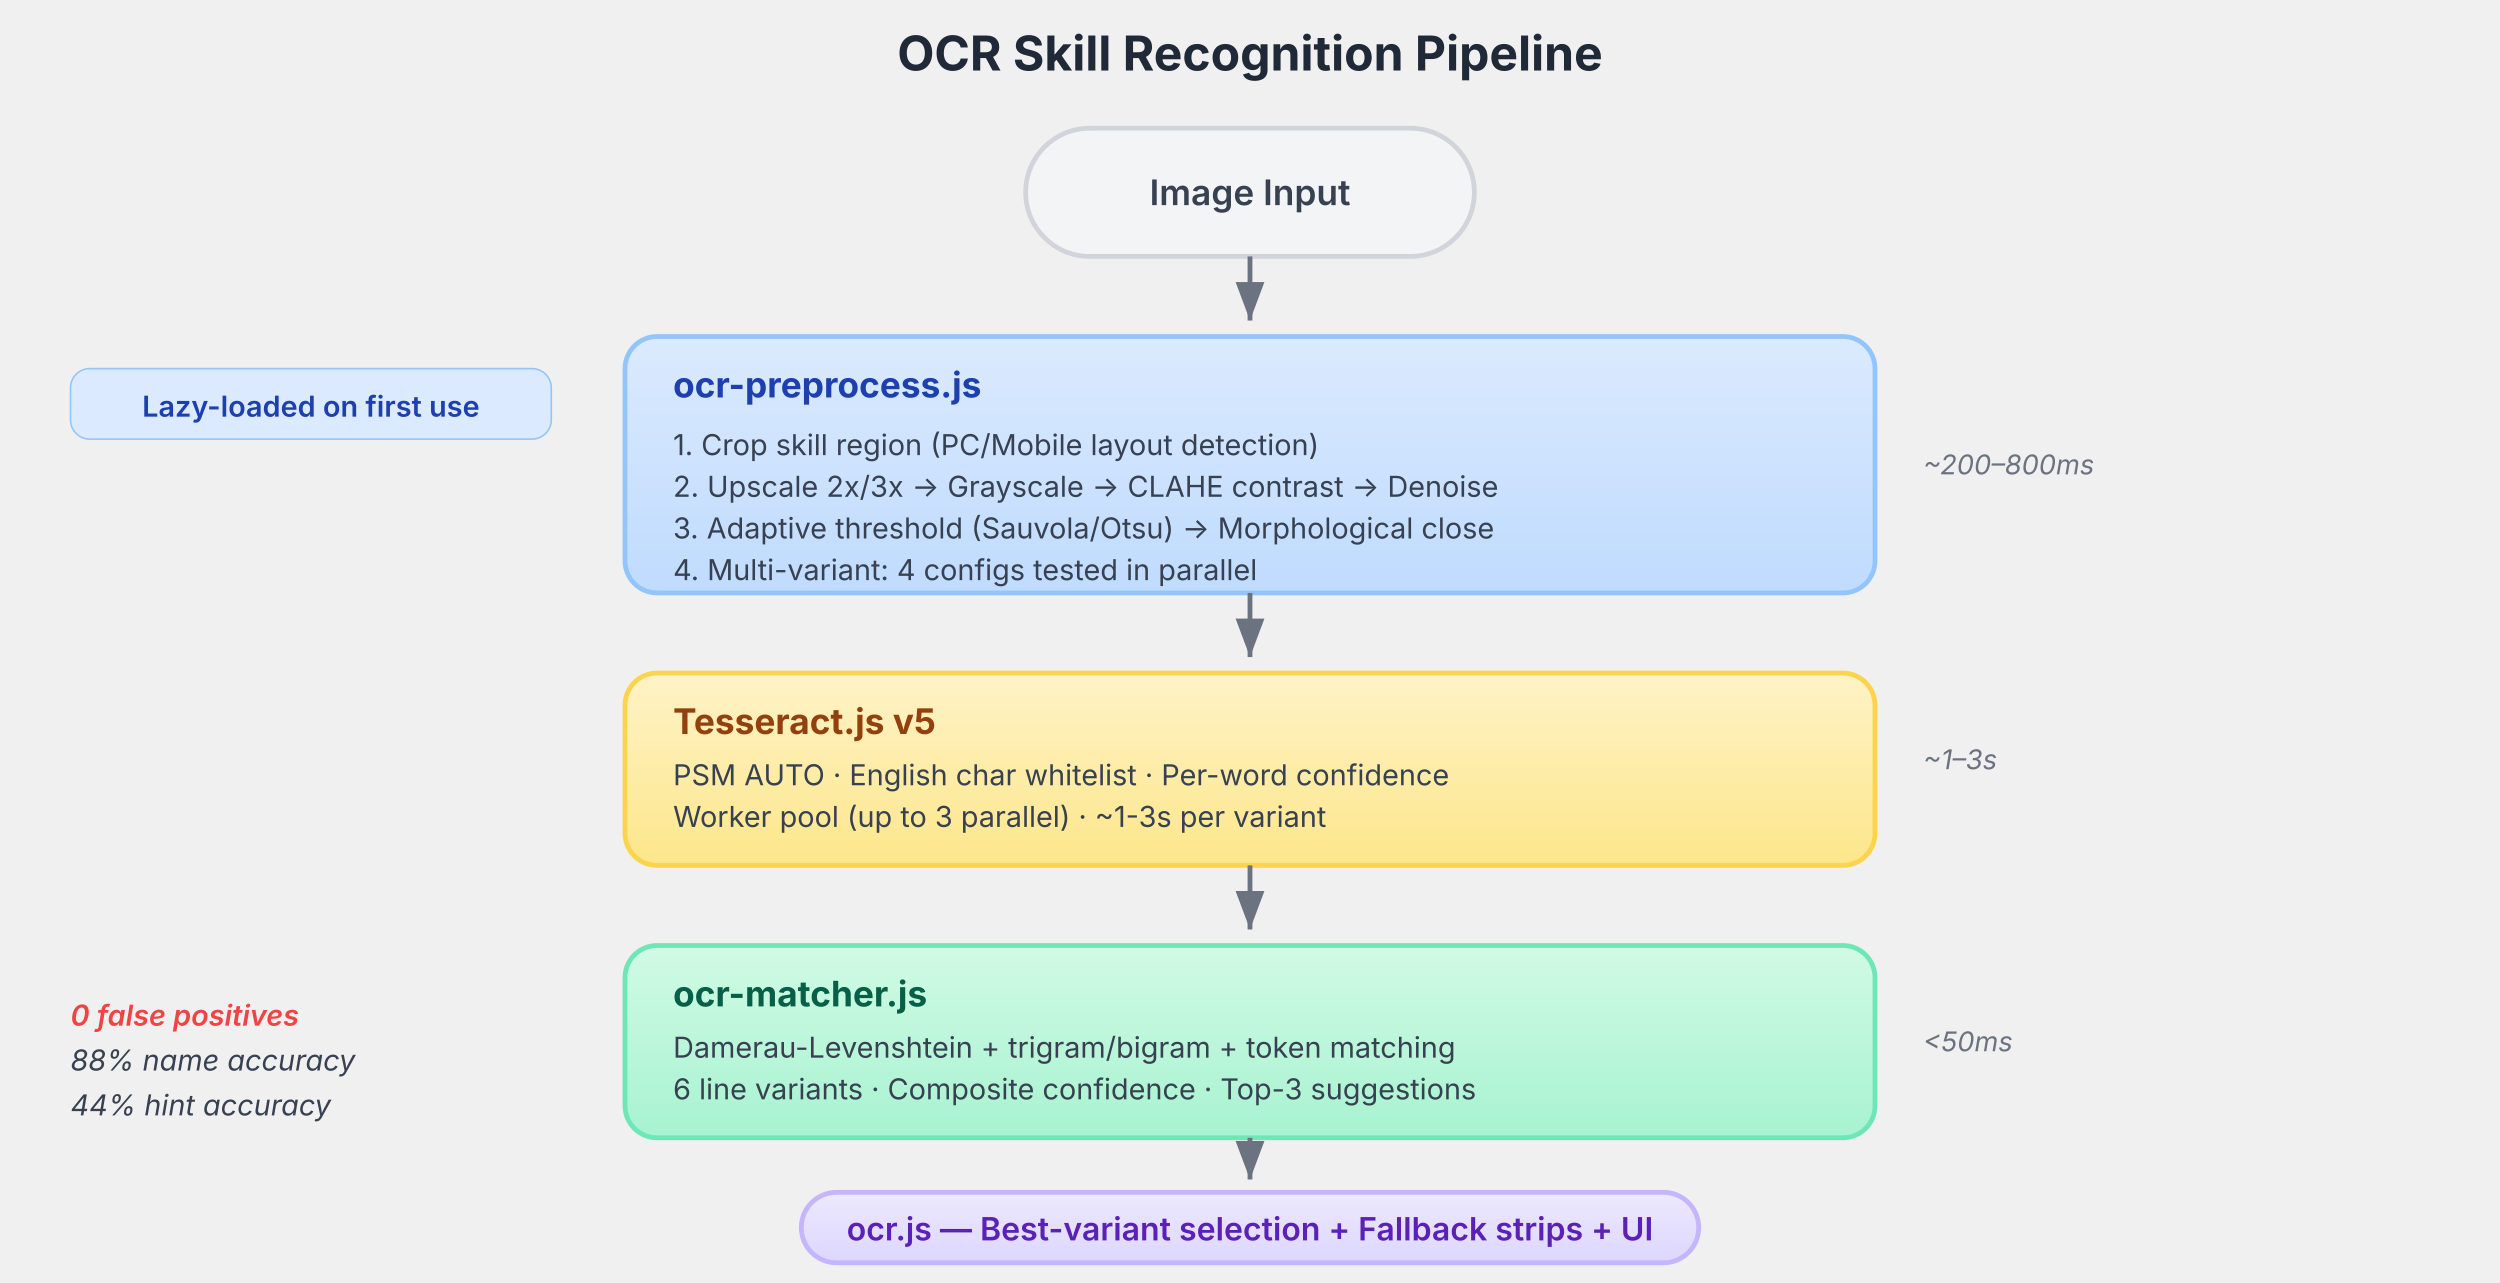
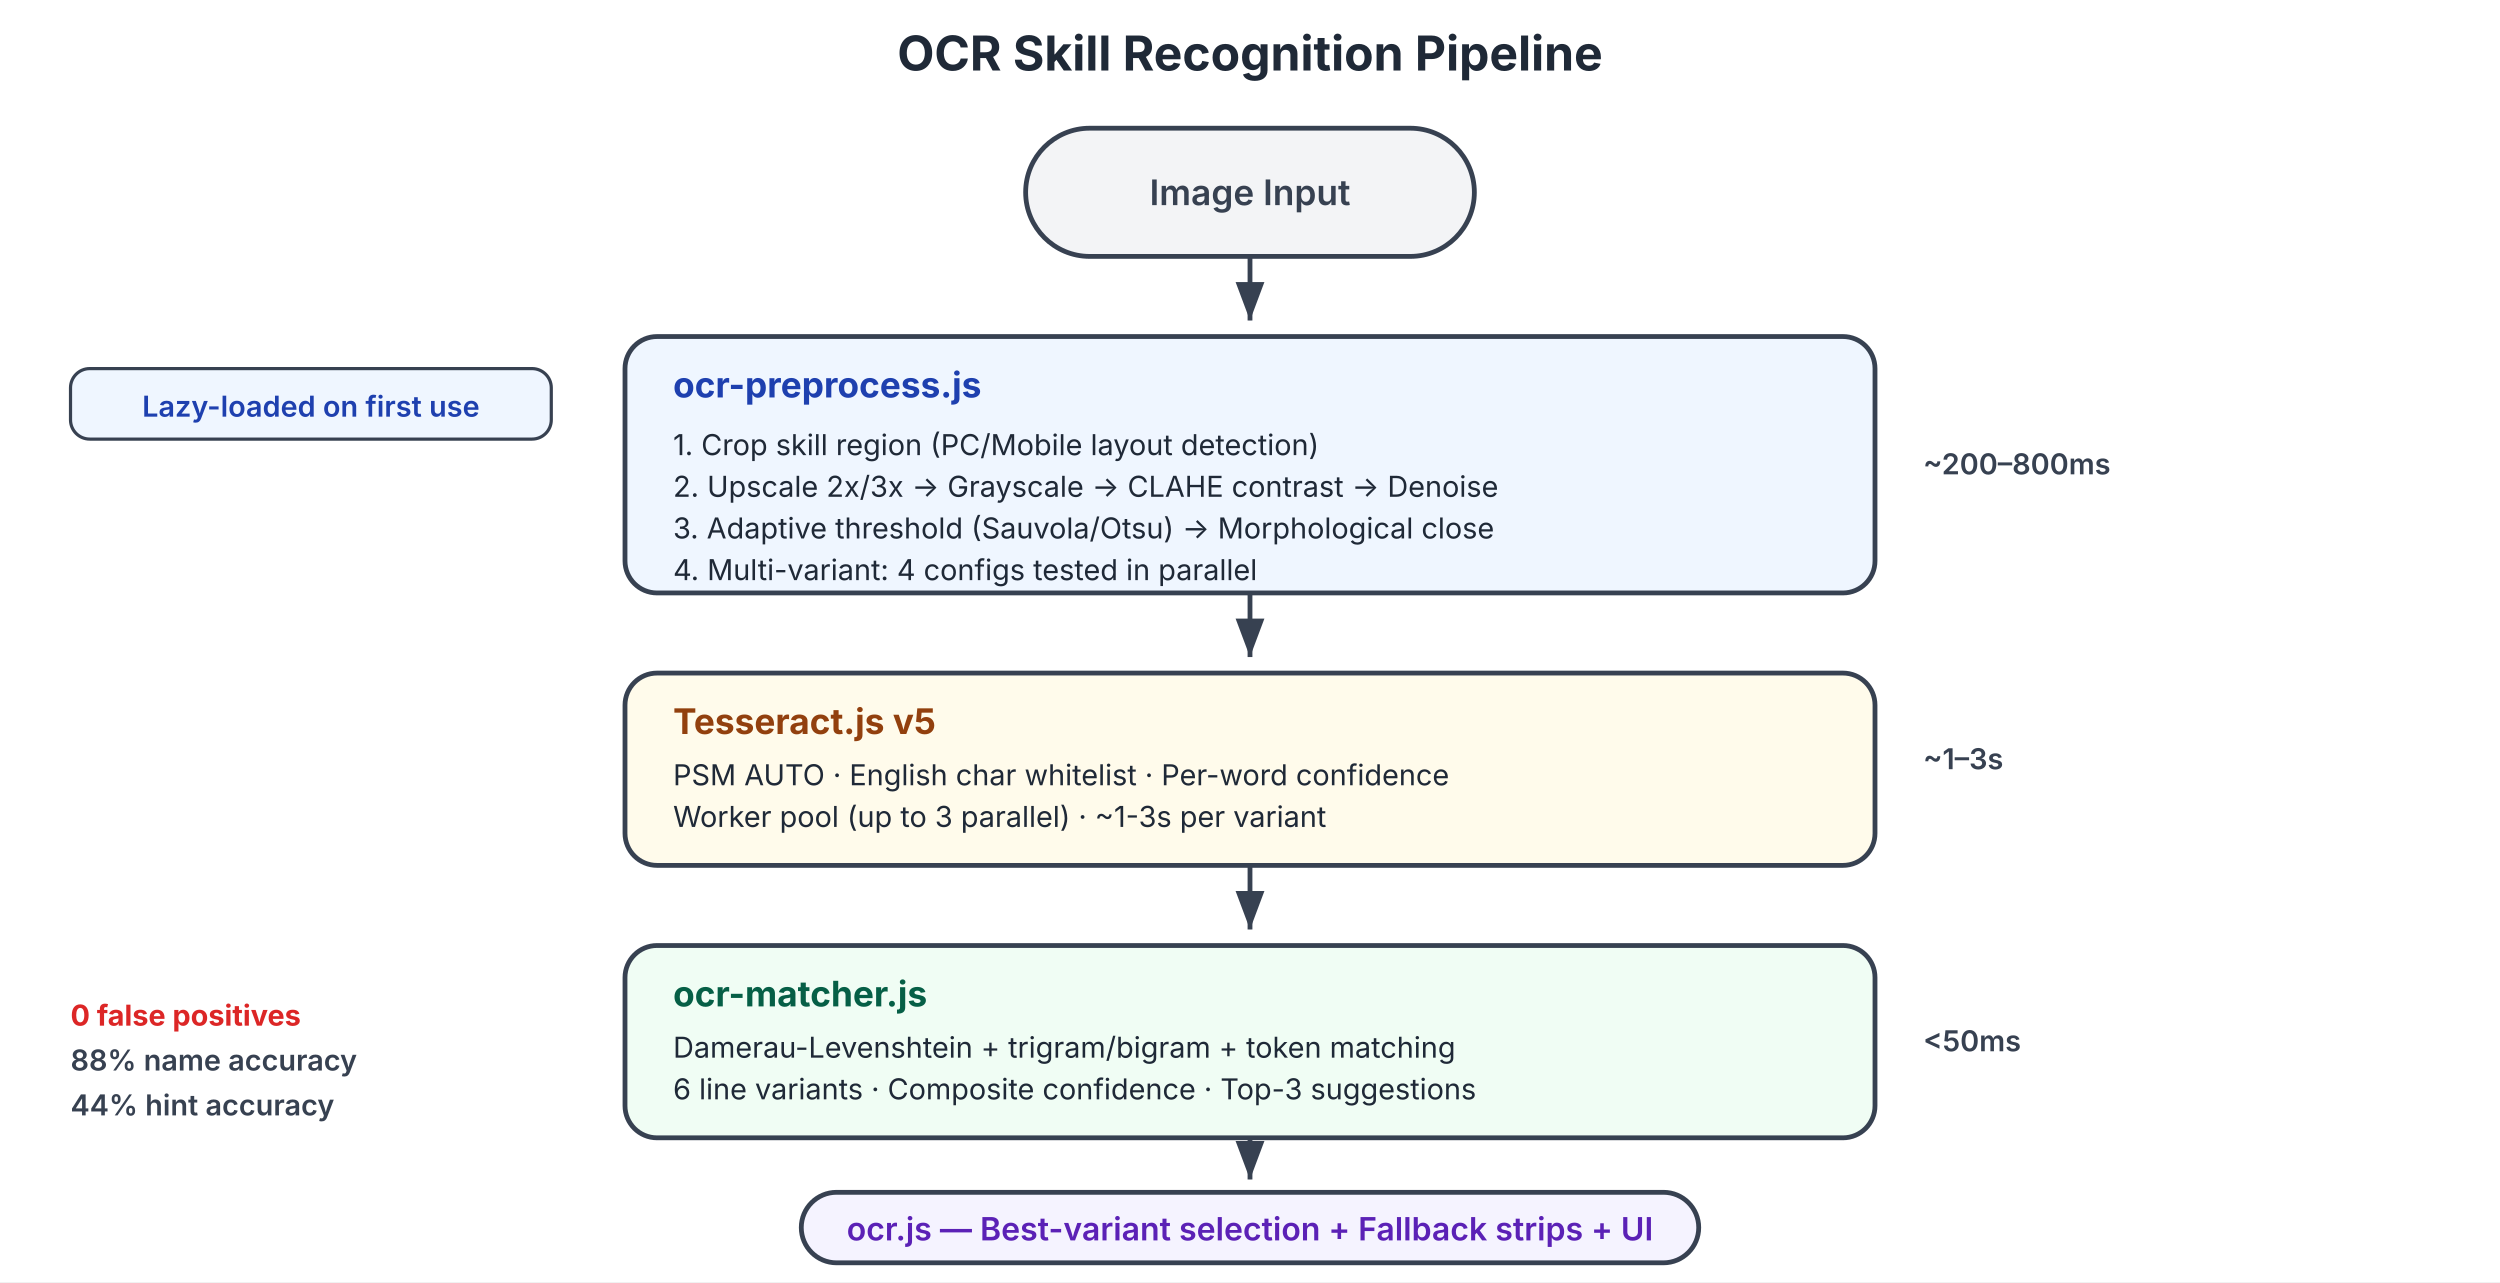
<svg xmlns="http://www.w3.org/2000/svg" viewBox="0 0 780 400" font-family="system-ui, -apple-system, sans-serif">
+   <rect width="780" height="400" fill="white" />
  <defs>
    <marker id="arrowhead" markerWidth="8" markerHeight="6" refX="8" refY="3" orient="auto">
-       <polygon points="0 0, 8 3, 0 6" fill="#6b7280" />
+       <polygon points="0 0, 8 3, 0 6" fill="#374151" />
    </marker>
-     <linearGradient id="prepGrad" x1="0" y1="0" x2="0" y2="1">
-       <stop offset="0%" stop-color="#dbeafe" />
-       <stop offset="100%" stop-color="#bfdbfe" />
-     </linearGradient>
-     <linearGradient id="ocrGrad" x1="0" y1="0" x2="0" y2="1">
-       <stop offset="0%" stop-color="#fef3c7" />
-       <stop offset="100%" stop-color="#fde68a" />
-     </linearGradient>
-     <linearGradient id="matchGrad" x1="0" y1="0" x2="0" y2="1">
-       <stop offset="0%" stop-color="#d1fae5" />
-       <stop offset="100%" stop-color="#a7f3d0" />
-     </linearGradient>
-     <linearGradient id="intGrad" x1="0" y1="0" x2="0" y2="1">
-       <stop offset="0%" stop-color="#ede9fe" />
-       <stop offset="100%" stop-color="#ddd6fe" />
-     </linearGradient>
  </defs>
  <text x="390" y="22" text-anchor="middle" font-size="15" font-weight="bold" fill="#1f2937">OCR Skill Recognition Pipeline</text>
-   <rect x="320" y="40" width="140" height="40" rx="20" fill="#f3f4f6" stroke="#d1d5db" stroke-width="1.5" />
+   <rect x="320" y="40" width="140" height="40" rx="20" fill="#f3f4f6" stroke="#374151" stroke-width="1.5" />
  <text x="390" y="64" text-anchor="middle" font-size="11" font-weight="600" fill="#374151">Image Input</text>
-   <line x1="390" y1="80" x2="390" y2="100" stroke="#6b7280" stroke-width="1.5" marker-end="url(#arrowhead)" />
-   <rect x="195" y="105" width="390" height="80" rx="10" fill="url(#prepGrad)" stroke="#93c5fd" stroke-width="1.5" />
+   <line x1="390" y1="80" x2="390" y2="100" stroke="#374151" stroke-width="1.5" marker-end="url(#arrowhead)" />
+   <rect x="195" y="105" width="390" height="80" rx="10" fill="#eff6ff" stroke="#374151" stroke-width="1.5" />
  <text x="210" y="124" font-size="11" font-weight="bold" fill="#1e40af">ocr-preprocess.js</text>
-   <g font-size="9" fill="#374151">
+   <g font-size="9" fill="#1f2937">
    <text x="210" y="142">1. Crop skill region (PC/Mobile layout detection)</text>
    <text x="210" y="155">2. Upscale 2x/3x → Grayscale → CLAHE contrast → Denoise</text>
    <text x="210" y="168">3. Adaptive threshold (Sauvola/Otsu) → Morphological close</text>
    <text x="210" y="181">4. Multi-variant: 4 configs tested in parallel</text>
  </g>
-   <line x1="390" y1="185" x2="390" y2="205" stroke="#6b7280" stroke-width="1.5" marker-end="url(#arrowhead)" />
-   <rect x="195" y="210" width="390" height="60" rx="10" fill="url(#ocrGrad)" stroke="#fcd34d" stroke-width="1.5" />
+   <line x1="390" y1="185" x2="390" y2="205" stroke="#374151" stroke-width="1.5" marker-end="url(#arrowhead)" />
+   <rect x="195" y="210" width="390" height="60" rx="10" fill="#fffbeb" stroke="#374151" stroke-width="1.5" />
  <text x="210" y="229" font-size="11" font-weight="bold" fill="#92400e">Tesseract.js v5</text>
-   <g font-size="9" fill="#374151">
+   <g font-size="9" fill="#1f2937">
    <text x="210" y="245">PSM AUTO · English char whitelist · Per-word confidence</text>
    <text x="210" y="258">Worker pool (up to 3 parallel) · ~1-3s per variant</text>
  </g>
-   <line x1="390" y1="270" x2="390" y2="290" stroke="#6b7280" stroke-width="1.5" marker-end="url(#arrowhead)" />
-   <rect x="195" y="295" width="390" height="60" rx="10" fill="url(#matchGrad)" stroke="#6ee7b7" stroke-width="1.5" />
+   <line x1="390" y1="270" x2="390" y2="290" stroke="#374151" stroke-width="1.5" marker-end="url(#arrowhead)" />
+   <rect x="195" y="295" width="390" height="60" rx="10" fill="#f0fdf4" stroke="#374151" stroke-width="1.5" />
  <text x="210" y="314" font-size="11" font-weight="bold" fill="#065f46">ocr-matcher.js</text>
-   <g font-size="9" fill="#374151">
+   <g font-size="9" fill="#1f2937">
    <text x="210" y="330">Damerau-Levenshtein + trigram/bigram + token matching</text>
    <text x="210" y="343">6 line variants · Composite confidence · Top-3 suggestions</text>
  </g>
-   <line x1="390" y1="355" x2="390" y2="368" stroke="#6b7280" stroke-width="1.5" marker-end="url(#arrowhead)" />
-   <rect x="250" y="372" width="280" height="22" rx="11" fill="url(#intGrad)" stroke="#c4b5fd" stroke-width="1.5" />
+   <line x1="390" y1="355" x2="390" y2="368" stroke="#374151" stroke-width="1.5" marker-end="url(#arrowhead)" />
+   <rect x="250" y="372" width="280" height="22" rx="11" fill="#f5f3ff" stroke="#374151" stroke-width="1.5" />
  <text x="390" y="387" text-anchor="middle" font-size="10" font-weight="600" fill="#5b21b6">ocr.js — Best-variant selection + Fallback strips + UI</text>
-   <g font-size="8.5" fill="#6b7280" font-style="italic">
+   <g font-size="9" fill="#374151" font-weight="600">
    <text x="600" y="148">~200–800ms</text>
    <text x="600" y="240">~1–3s</text>
    <text x="600" y="328">&lt;50ms</text>
-     <text x="22" y="320" font-size="9" fill="#ef4444" font-weight="600">0 false positives</text>
-     <text x="22" y="334" font-size="9" fill="#374151">88% name accuracy</text>
-     <text x="22" y="348" font-size="9" fill="#374151">44% hint accuracy</text>
  </g>
-   <rect x="22" y="115" width="150" height="22" rx="6" fill="#dbeafe" stroke="#93c5fd" stroke-width="0.5" />
+   <g font-size="9">
+     <text x="22" y="320" fill="#dc2626" font-weight="700">0 false positives</text>
+     <text x="22" y="334" fill="#374151" font-weight="600">88% name accuracy</text>
+     <text x="22" y="348" fill="#374151" font-weight="600">44% hint accuracy</text>
+   </g>
+   <rect x="22" y="115" width="150" height="22" rx="6" fill="#eff6ff" stroke="#374151" stroke-width="1" />
  <text x="97" y="130" text-anchor="middle" font-size="9" fill="#1e40af" font-weight="600">Lazy-loaded on first use</text>
</svg>
